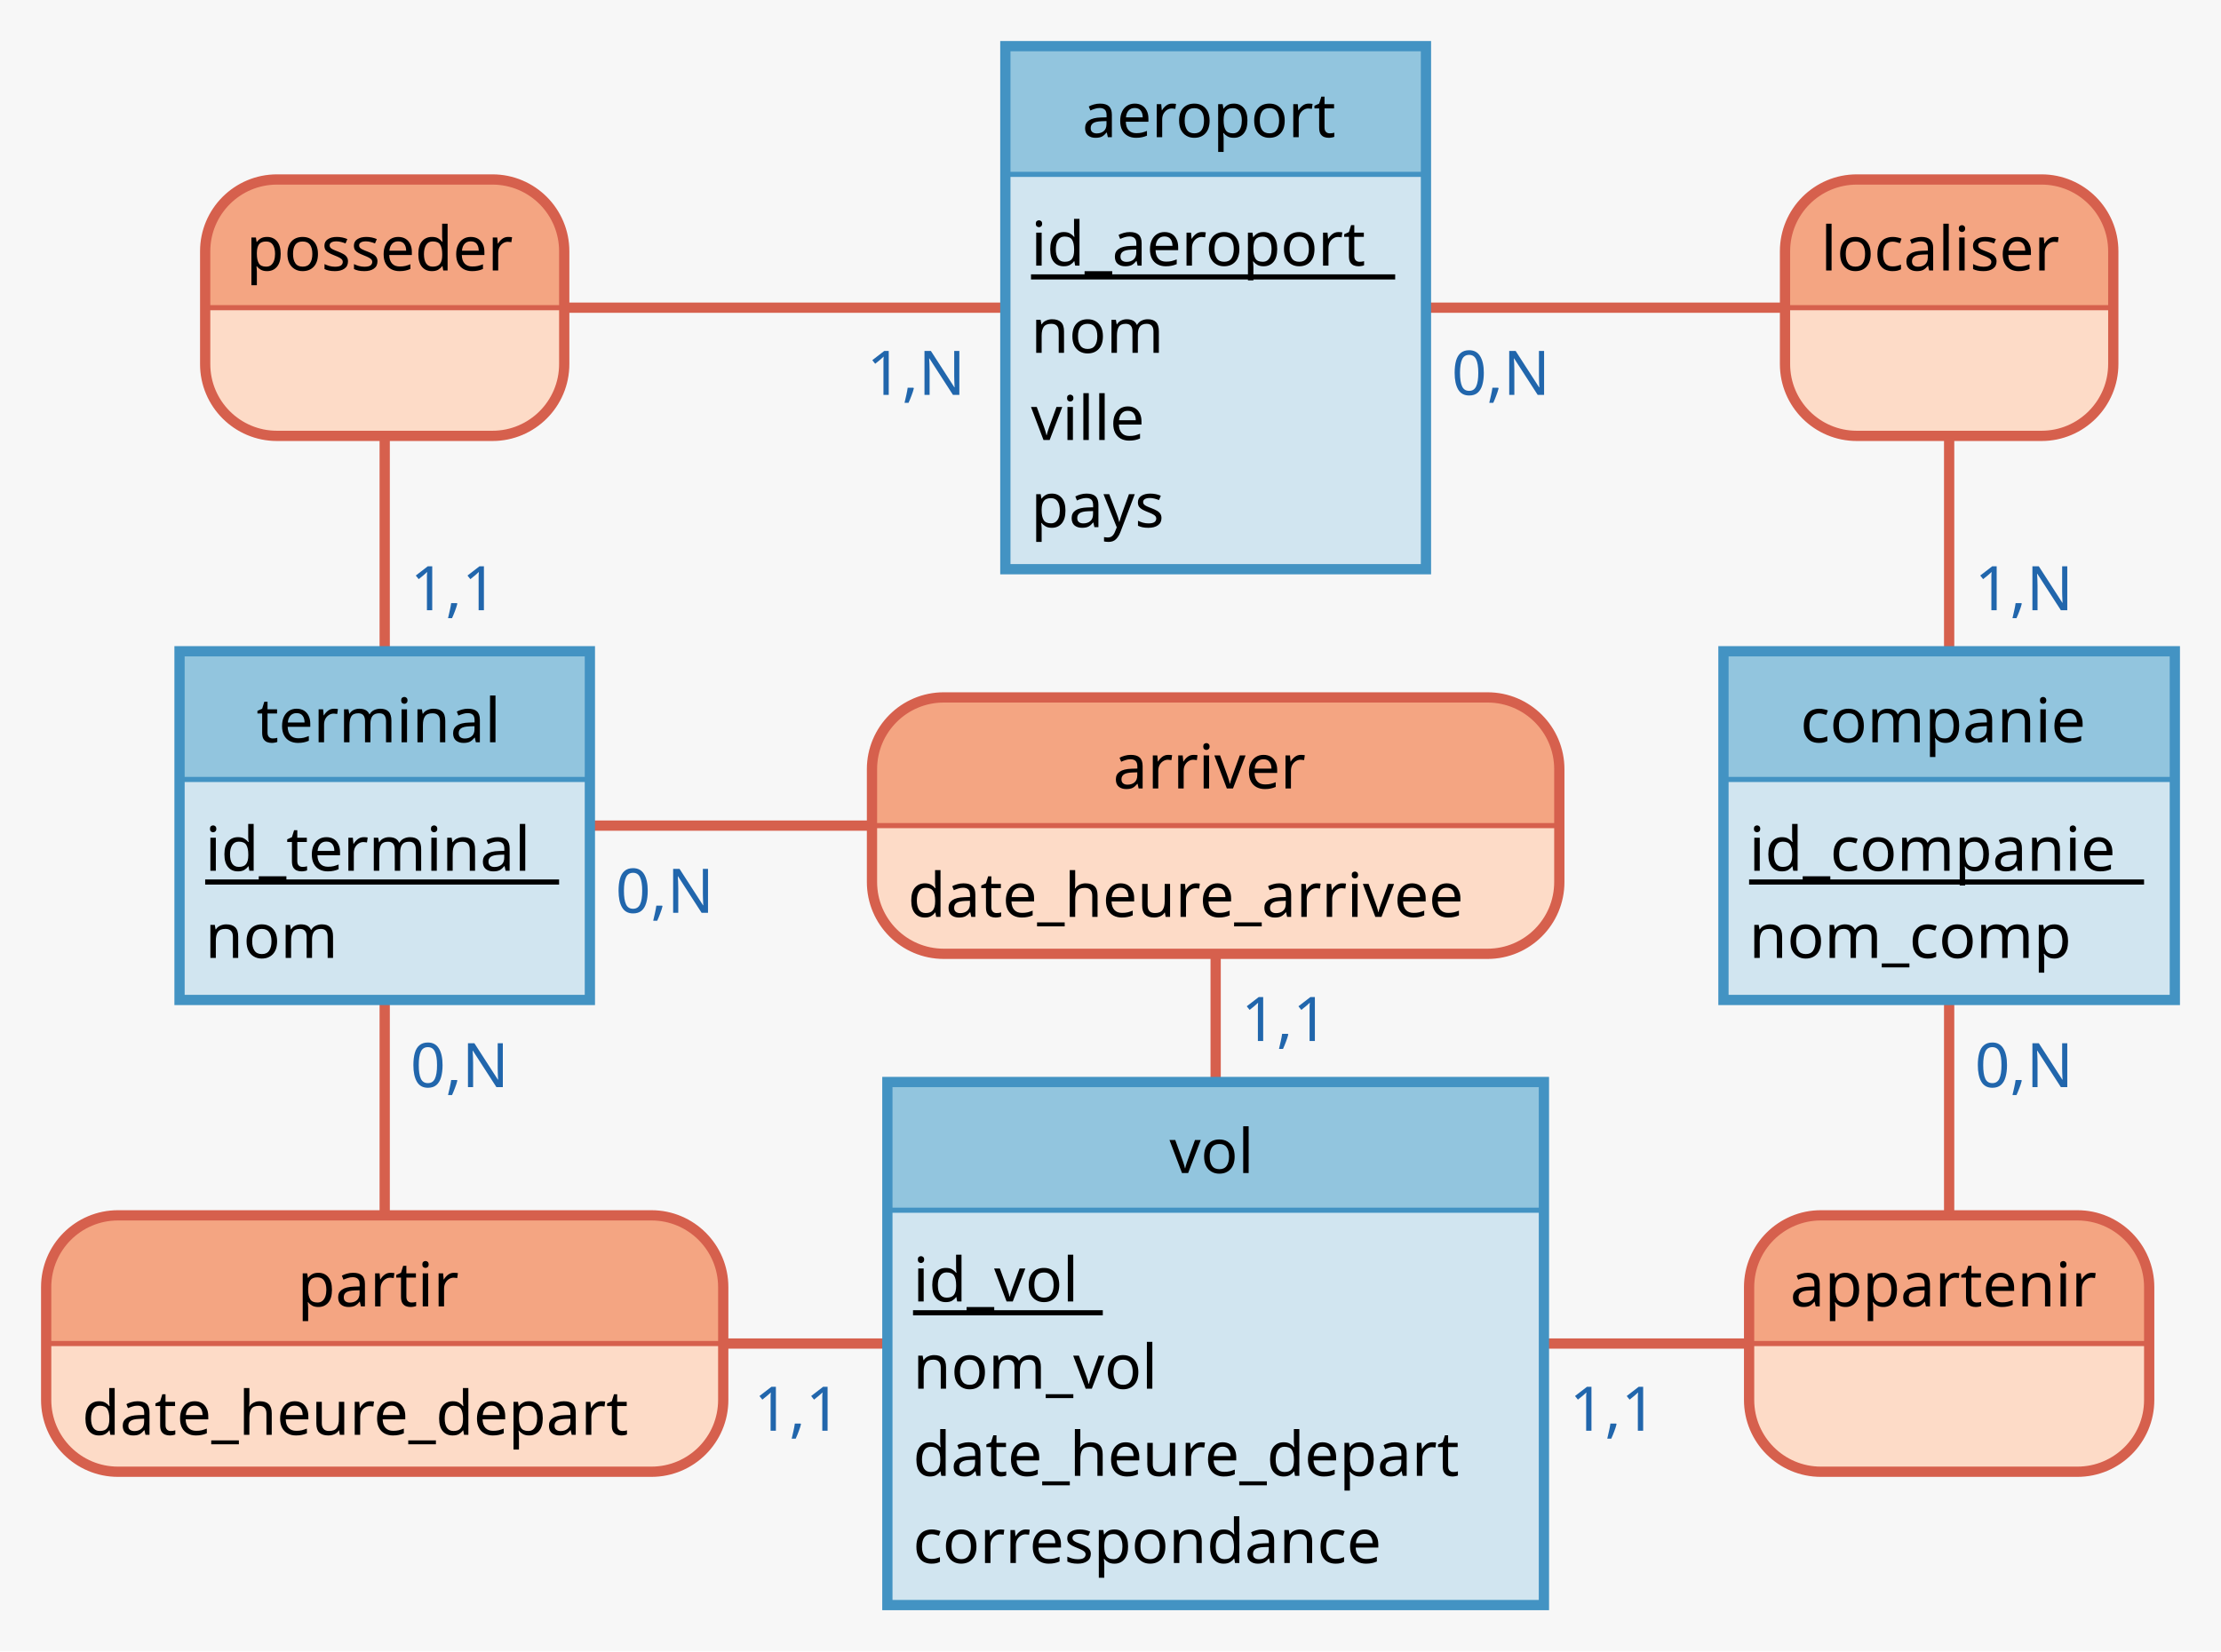
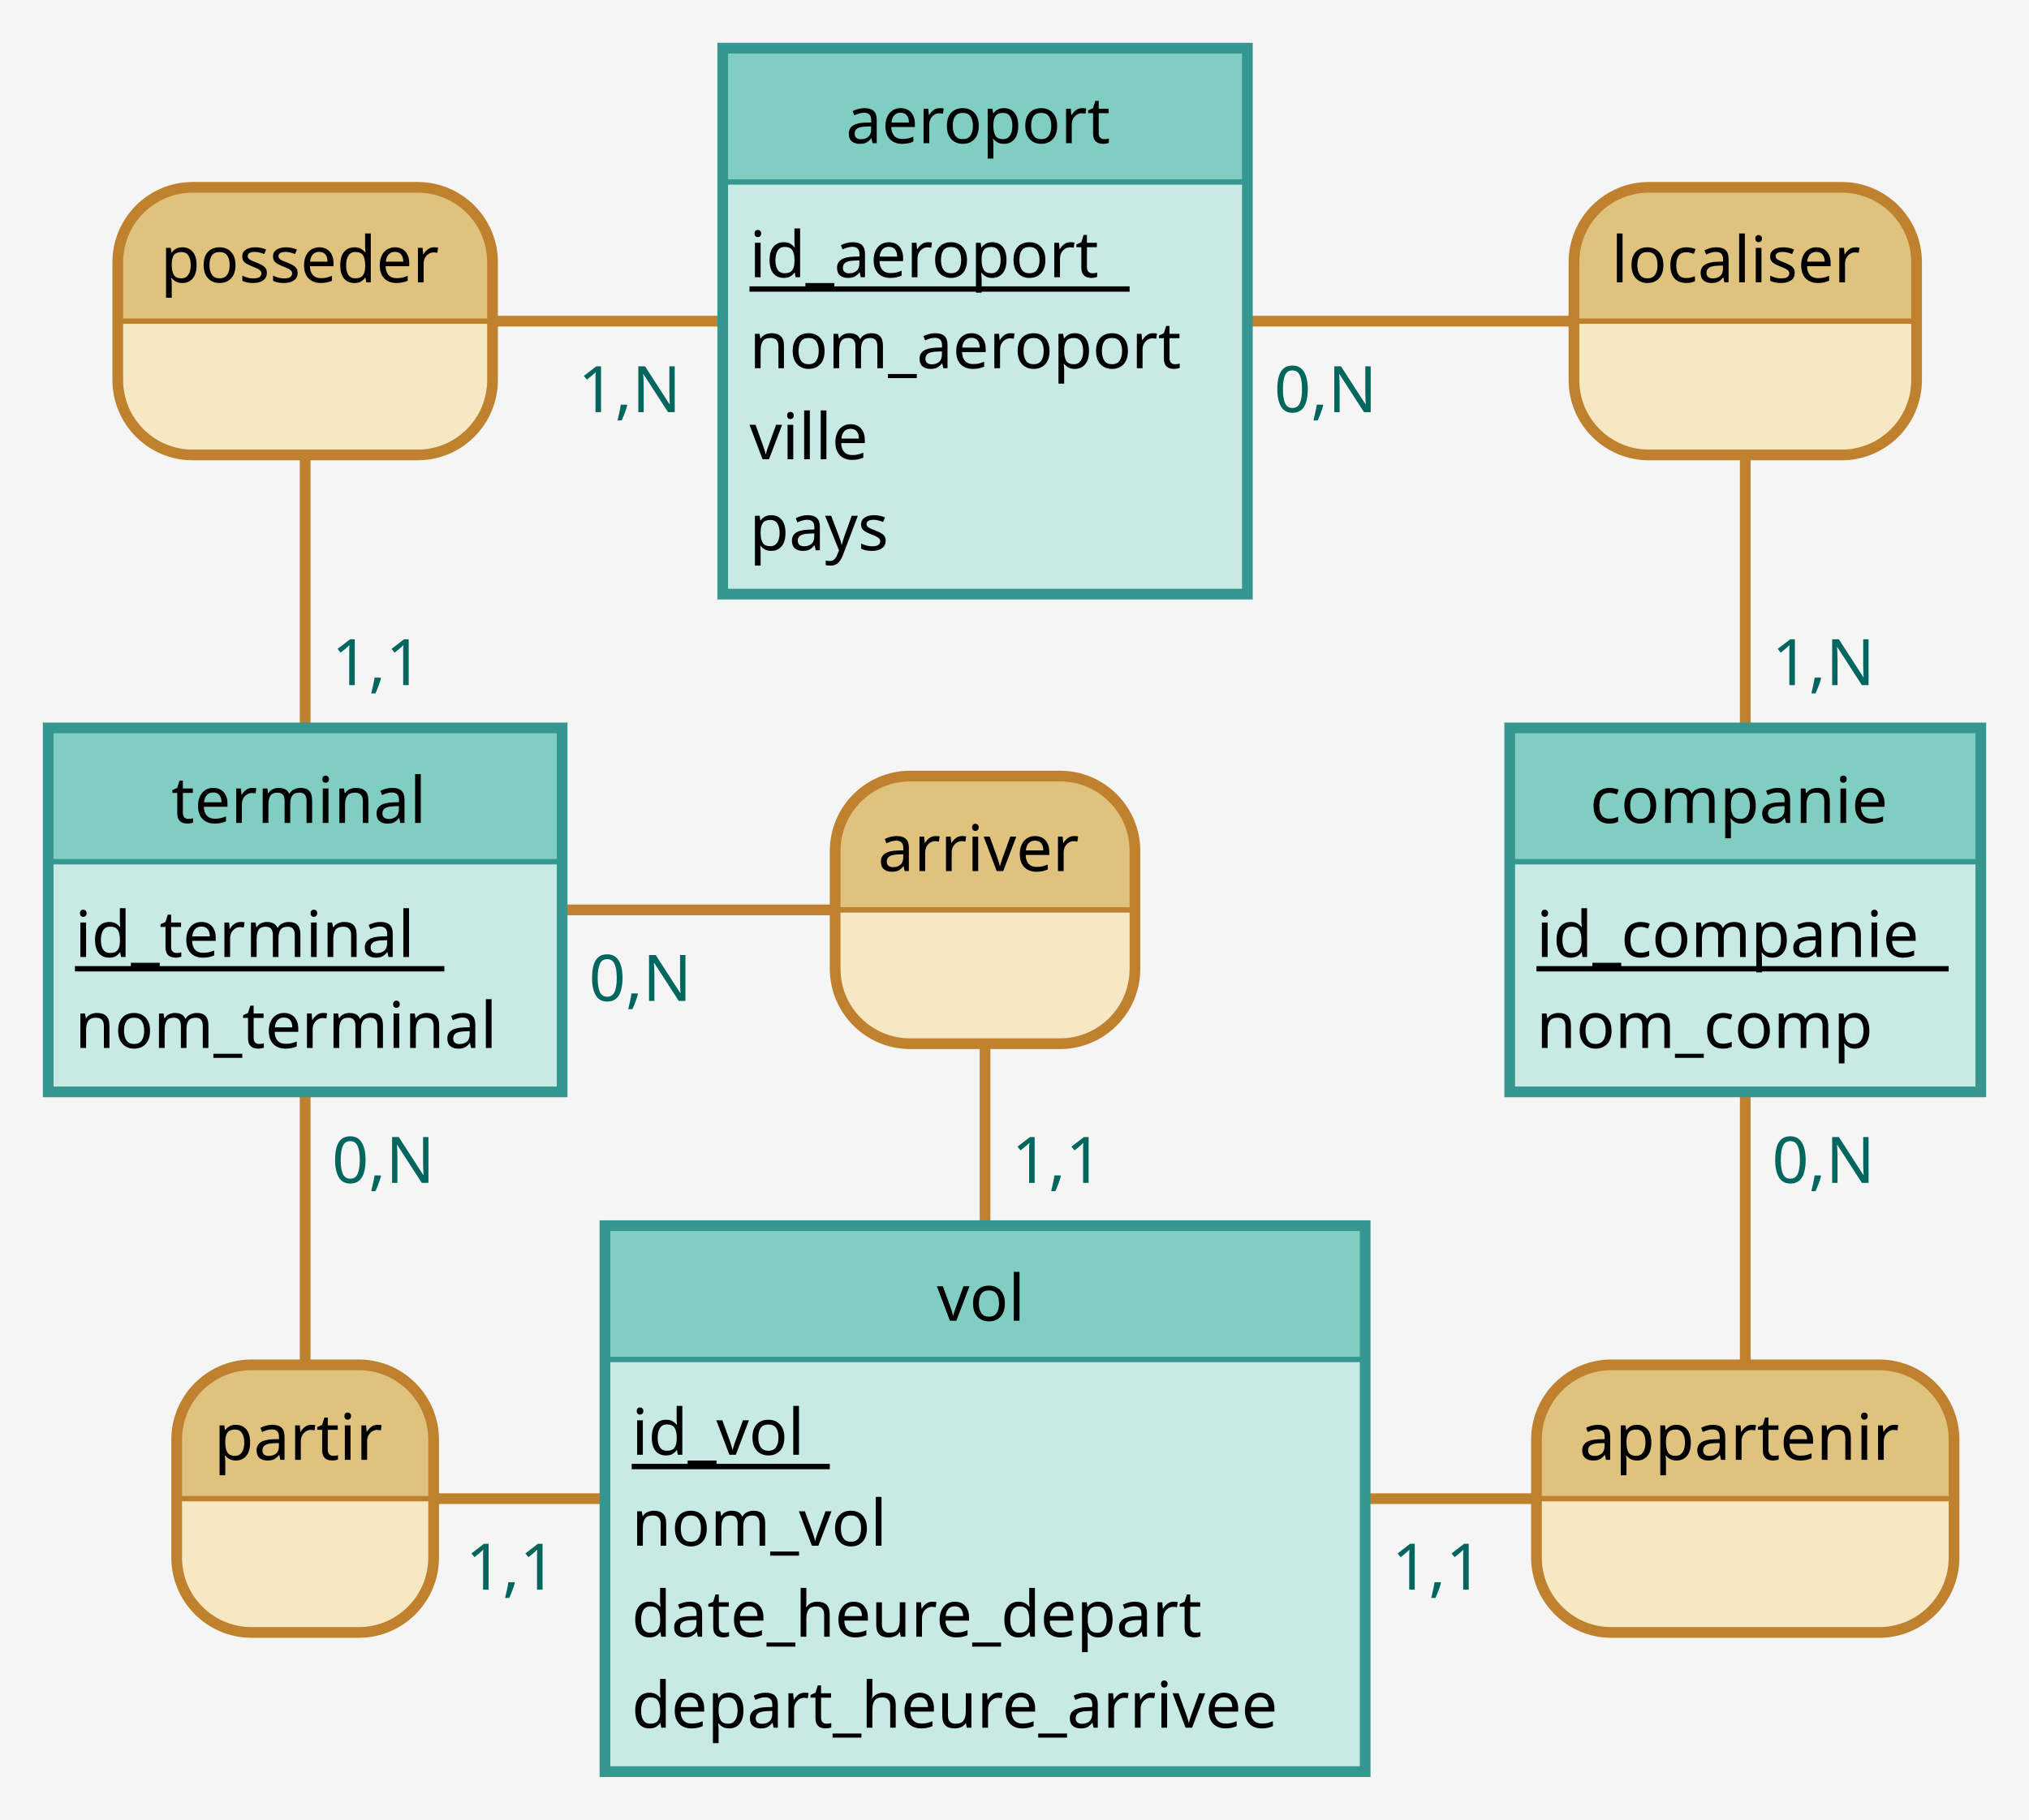
- <svg xmlns="http://www.w3.org/2000/svg" width="433" height="322" viewBox="0 0 433 322">
-   <rect x="0" y="0" width="433" height="322" fill="#f7f7f7" stroke="none" stroke-width="0" />
+ <svg xmlns="http://www.w3.org/2000/svg" width="379" height="340" viewBox="0 0 379 340">
+   <rect x="0" y="0" width="379" height="340" fill="#f5f5f5" stroke="none" stroke-width="0" />
  <g>
-     <line x1="237" y1="60" x2="75" y2="60" stroke="#d6604d" stroke-width="2" />
-     <line x1="75" y1="161" x2="75" y2="60" stroke="#d6604d" stroke-width="2" />
+     <line x1="184" y1="60" x2="57" y2="60" stroke="#bf812d" stroke-width="2" />
+     <line x1="57" y1="170" x2="57" y2="60" stroke="#bf812d" stroke-width="2" />
    <g>
-       <path d="M96 35 a14 14 90 0 1 14 14 V60 h-70 V49 a14 14 90 0 1 14 -14" fill="#f4a582" stroke="#f4a582" stroke-width="0" />
-       <path d="M110 60 v11 a14 14 90 0 1 -14 14 H54 a14 14 90 0 1 -14 -14 V60 H70" fill="#fddbc7" stroke="#fddbc7" stroke-width="0" />
-       <rect x="40" y="35" width="70" height="50" fill="none" rx="14" stroke="#d6604d" stroke-width="2" />
-       <line x1="40" y1="60" x2="110" y2="60" stroke="#d6604d" stroke-width="1" />
-       <text x="48" y="52.75" fill="#000000" font-family="Verdana" font-size="12">posseder</text>
+       <path d="M78 35 a14 14 90 0 1 14 14 V60 h-70 V49 a14 14 90 0 1 14 -14" fill="#dfc27d" stroke="#dfc27d" stroke-width="0" />
+       <path d="M92 60 v11 a14 14 90 0 1 -14 14 H36 a14 14 90 0 1 -14 -14 V60 H70" fill="#f6e8c3" stroke="#f6e8c3" stroke-width="0" />
+       <rect x="22" y="35" width="70" height="50" fill="none" rx="14" stroke="#bf812d" stroke-width="2" />
+       <line x1="22" y1="60" x2="92" y2="60" stroke="#bf812d" stroke-width="1" />
+       <text x="30" y="52.75" fill="#000000" font-family="Verdana" font-size="12">posseder</text>
    </g>
-     <text x="169" y="77" fill="#2166ac" font-family="Verdana" font-size="12">1,N</text>
-     <text x="80" y="119" fill="#2166ac" font-family="Verdana" font-size="12">1,1</text>
+     <text x="108" y="77" fill="#01665e" font-family="Verdana" font-size="12">1,N</text>
+     <text x="62" y="128" fill="#01665e" font-family="Verdana" font-size="12">1,1</text>
  </g>
  <g>
-     <line x1="380" y1="161" x2="380" y2="60" stroke="#d6604d" stroke-width="2" />
-     <line x1="237" y1="60" x2="380" y2="60" stroke="#d6604d" stroke-width="2" />
+     <line x1="326" y1="170" x2="326" y2="60" stroke="#bf812d" stroke-width="2" />
+     <line x1="184" y1="60" x2="326" y2="60" stroke="#bf812d" stroke-width="2" />
    <g>
-       <path d="M398 35 a14 14 90 0 1 14 14 V60 h-64 V49 a14 14 90 0 1 14 -14" fill="#f4a582" stroke="#f4a582" stroke-width="0" />
-       <path d="M412 60 v11 a14 14 90 0 1 -14 14 H362 a14 14 90 0 1 -14 -14 V60 H64" fill="#fddbc7" stroke="#fddbc7" stroke-width="0" />
-       <rect x="348" y="35" width="64" height="50" fill="none" rx="14" stroke="#d6604d" stroke-width="2" />
-       <line x1="348" y1="60" x2="412" y2="60" stroke="#d6604d" stroke-width="1" />
-       <text x="355" y="52.75" fill="#000000" font-family="Verdana" font-size="12">localiser</text>
+       <path d="M344 35 a14 14 90 0 1 14 14 V60 h-64 V49 a14 14 90 0 1 14 -14" fill="#dfc27d" stroke="#dfc27d" stroke-width="0" />
+       <path d="M358 60 v11 a14 14 90 0 1 -14 14 H308 a14 14 90 0 1 -14 -14 V60 H64" fill="#f6e8c3" stroke="#f6e8c3" stroke-width="0" />
+       <rect x="294" y="35" width="64" height="50" fill="none" rx="14" stroke="#bf812d" stroke-width="2" />
+       <line x1="294" y1="60" x2="358" y2="60" stroke="#bf812d" stroke-width="1" />
+       <text x="301" y="52.75" fill="#000000" font-family="Verdana" font-size="12">localiser</text>
    </g>
-     <text x="385" y="119" fill="#2166ac" font-family="Verdana" font-size="12">1,N</text>
-     <text x="283" y="77" fill="#2166ac" font-family="Verdana" font-size="12">0,N</text>
+     <text x="331" y="128" fill="#01665e" font-family="Verdana" font-size="12">1,N</text>
+     <text x="238" y="77" fill="#01665e" font-family="Verdana" font-size="12">0,N</text>
  </g>
  <g>
-     <line x1="75" y1="161" x2="237" y2="161" stroke="#d6604d" stroke-width="2" />
-     <line x1="237" y1="262" x2="237" y2="161" stroke="#d6604d" stroke-width="2" />
+     <line x1="57" y1="170" x2="184" y2="170" stroke="#bf812d" stroke-width="2" />
+     <line x1="184" y1="280" x2="184" y2="170" stroke="#bf812d" stroke-width="2" />
    <g>
-       <path d="M290 136 a14 14 90 0 1 14 14 V161 h-134 V150 a14 14 90 0 1 14 -14" fill="#f4a582" stroke="#f4a582" stroke-width="0" />
-       <path d="M304 161 v11 a14 14 90 0 1 -14 14 H184 a14 14 90 0 1 -14 -14 V161 H134" fill="#fddbc7" stroke="#fddbc7" stroke-width="0" />
-       <rect x="170" y="136" width="134" height="50" fill="none" rx="14" stroke="#d6604d" stroke-width="2" />
-       <line x1="170" y1="161" x2="304" y2="161" stroke="#d6604d" stroke-width="1" />
-       <text x="217" y="153.75" fill="#000000" font-family="Verdana" font-size="12">arriver</text>
-       <text x="177" y="178.8" fill="#000000" font-family="Verdana" font-size="12">date_heure_arrivee</text>
+       <path d="M198 145 a14 14 90 0 1 14 14 V170 h-56 V159 a14 14 90 0 1 14 -14" fill="#dfc27d" stroke="#dfc27d" stroke-width="0" />
+       <path d="M212 170 v11 a14 14 90 0 1 -14 14 H170 a14 14 90 0 1 -14 -14 V170 H56" fill="#f6e8c3" stroke="#f6e8c3" stroke-width="0" />
+       <rect x="156" y="145" width="56" height="50" fill="none" rx="14" stroke="#bf812d" stroke-width="2" />
+       <line x1="156" y1="170" x2="212" y2="170" stroke="#bf812d" stroke-width="1" />
+       <text x="164" y="162.75" fill="#000000" font-family="Verdana" font-size="12">arriver</text>
    </g>
-     <text x="120" y="178" fill="#2166ac" font-family="Verdana" font-size="12">0,N</text>
-     <text x="242" y="203" fill="#2166ac" font-family="Verdana" font-size="12">1,1</text>
+     <text x="110" y="187" fill="#01665e" font-family="Verdana" font-size="12">0,N</text>
+     <text x="189" y="221" fill="#01665e" font-family="Verdana" font-size="12">1,1</text>
  </g>
  <g>
-     <line x1="75" y1="161" x2="75" y2="262" stroke="#d6604d" stroke-width="2" />
-     <line x1="237" y1="262" x2="75" y2="262" stroke="#d6604d" stroke-width="2" />
+     <line x1="57" y1="170" x2="57" y2="280" stroke="#bf812d" stroke-width="2" />
+     <line x1="184" y1="280" x2="57" y2="280" stroke="#bf812d" stroke-width="2" />
    <g>
-       <path d="M127 237 a14 14 90 0 1 14 14 V262 h-132 V251 a14 14 90 0 1 14 -14" fill="#f4a582" stroke="#f4a582" stroke-width="0" />
-       <path d="M141 262 v11 a14 14 90 0 1 -14 14 H23 a14 14 90 0 1 -14 -14 V262 H132" fill="#fddbc7" stroke="#fddbc7" stroke-width="0" />
-       <rect x="9" y="237" width="132" height="50" fill="none" rx="14" stroke="#d6604d" stroke-width="2" />
-       <line x1="9" y1="262" x2="141" y2="262" stroke="#d6604d" stroke-width="1" />
-       <text x="58" y="254.75" fill="#000000" font-family="Verdana" font-size="12">partir</text>
-       <text x="16" y="279.8" fill="#000000" font-family="Verdana" font-size="12">date_heure_depart</text>
+       <path d="M67 255 a14 14 90 0 1 14 14 V280 h-48 V269 a14 14 90 0 1 14 -14" fill="#dfc27d" stroke="#dfc27d" stroke-width="0" />
+       <path d="M81 280 v11 a14 14 90 0 1 -14 14 H47 a14 14 90 0 1 -14 -14 V280 H48" fill="#f6e8c3" stroke="#f6e8c3" stroke-width="0" />
+       <rect x="33" y="255" width="48" height="50" fill="none" rx="14" stroke="#bf812d" stroke-width="2" />
+       <line x1="33" y1="280" x2="81" y2="280" stroke="#bf812d" stroke-width="1" />
+       <text x="40" y="272.75" fill="#000000" font-family="Verdana" font-size="12">partir</text>
    </g>
-     <text x="80" y="212" fill="#2166ac" font-family="Verdana" font-size="12">0,N</text>
-     <text x="147" y="279" fill="#2166ac" font-family="Verdana" font-size="12">1,1</text>
+     <text x="62" y="221" fill="#01665e" font-family="Verdana" font-size="12">0,N</text>
+     <text x="87" y="297" fill="#01665e" font-family="Verdana" font-size="12">1,1</text>
  </g>
  <g>
-     <line x1="380" y1="161" x2="380" y2="262" stroke="#d6604d" stroke-width="2" />
-     <line x1="237" y1="262" x2="380" y2="262" stroke="#d6604d" stroke-width="2" />
+     <line x1="326" y1="170" x2="326" y2="280" stroke="#bf812d" stroke-width="2" />
+     <line x1="184" y1="280" x2="326" y2="280" stroke="#bf812d" stroke-width="2" />
    <g>
-       <path d="M405 237 a14 14 90 0 1 14 14 V262 h-78 V251 a14 14 90 0 1 14 -14" fill="#f4a582" stroke="#f4a582" stroke-width="0" />
-       <path d="M419 262 v11 a14 14 90 0 1 -14 14 H355 a14 14 90 0 1 -14 -14 V262 H78" fill="#fddbc7" stroke="#fddbc7" stroke-width="0" />
-       <rect x="341" y="237" width="78" height="50" fill="none" rx="14" stroke="#d6604d" stroke-width="2" />
-       <line x1="341" y1="262" x2="419" y2="262" stroke="#d6604d" stroke-width="1" />
-       <text x="349" y="254.75" fill="#000000" font-family="Verdana" font-size="12">appartenir</text>
+       <path d="M351 255 a14 14 90 0 1 14 14 V280 h-78 V269 a14 14 90 0 1 14 -14" fill="#dfc27d" stroke="#dfc27d" stroke-width="0" />
+       <path d="M365 280 v11 a14 14 90 0 1 -14 14 H301 a14 14 90 0 1 -14 -14 V280 H78" fill="#f6e8c3" stroke="#f6e8c3" stroke-width="0" />
+       <rect x="287" y="255" width="78" height="50" fill="none" rx="14" stroke="#bf812d" stroke-width="2" />
+       <line x1="287" y1="280" x2="365" y2="280" stroke="#bf812d" stroke-width="1" />
+       <text x="295" y="272.75" fill="#000000" font-family="Verdana" font-size="12">appartenir</text>
    </g>
-     <text x="385" y="212" fill="#2166ac" font-family="Verdana" font-size="12">0,N</text>
-     <text x="306" y="279" fill="#2166ac" font-family="Verdana" font-size="12">1,1</text>
+     <text x="331" y="221" fill="#01665e" font-family="Verdana" font-size="12">0,N</text>
+     <text x="260" y="297" fill="#01665e" font-family="Verdana" font-size="12">1,1</text>
  </g>
  <g>
    <g>
-       <rect x="196" y="9" width="82" height="25" fill="#92c5de" stroke="none" stroke-width="0" opacity="1" />
-       <rect x="196" y="34" width="82" height="77" fill="#d1e5f0" stroke="none" stroke-width="0" opacity="1" />
-       <rect x="196" y="9" width="82" height="102" fill="none" stroke="#4393c3" stroke-width="2" opacity="1" />
-       <line x1="196" y1="34" x2="278" y2="34" stroke="#4393c3" stroke-width="1" />
+       <rect x="135" y="9" width="98" height="25" fill="#80cdc1" stroke="none" stroke-width="0" opacity="1" />
+       <rect x="135" y="34" width="98" height="77" fill="#c7eae5" stroke="none" stroke-width="0" opacity="1" />
+       <rect x="135" y="9" width="98" height="102" fill="none" stroke="#35978f" stroke-width="2" opacity="1" />
+       <line x1="135" y1="34" x2="233" y2="34" stroke="#35978f" stroke-width="1" />
    </g>
-     <text x="211" y="26.75" fill="#000000" font-family="Verdana" font-size="12">aeroport</text>
-     <text x="201" y="51.8" fill="#000000" font-family="Verdana" font-size="12">id_aeroport</text>
-     <line x1="201" y1="54" x2="272" y2="54" stroke="#000000" stroke-width="1" />
-     <text x="201" y="68.8" fill="#000000" font-family="Verdana" font-size="12">nom</text>
-     <text x="201" y="85.8" fill="#000000" font-family="Verdana" font-size="12">ville</text>
-     <text x="201" y="102.8" fill="#000000" font-family="Verdana" font-size="12">pays</text>
+     <text x="158" y="26.75" fill="#000000" font-family="Verdana" font-size="12">aeroport</text>
+     <text x="140" y="51.8" fill="#000000" font-family="Verdana" font-size="12">id_aeroport</text>
+     <line x1="140" y1="54" x2="211" y2="54" stroke="#000000" stroke-width="1" />
+     <text x="140" y="68.8" fill="#000000" font-family="Verdana" font-size="12">nom_aeroport</text>
+     <text x="140" y="85.8" fill="#000000" font-family="Verdana" font-size="12">ville</text>
+     <text x="140" y="102.8" fill="#000000" font-family="Verdana" font-size="12">pays</text>
  </g>
  <g>
    <g>
-       <rect x="35" y="127" width="80" height="25" fill="#92c5de" stroke="none" stroke-width="0" opacity="1" />
-       <rect x="35" y="152" width="80" height="43" fill="#d1e5f0" stroke="none" stroke-width="0" opacity="1" />
-       <rect x="35" y="127" width="80" height="68" fill="none" stroke="#4393c3" stroke-width="2" opacity="1" />
-       <line x1="35" y1="152" x2="115" y2="152" stroke="#4393c3" stroke-width="1" />
+       <rect x="9" y="136" width="96" height="25" fill="#80cdc1" stroke="none" stroke-width="0" opacity="1" />
+       <rect x="9" y="161" width="96" height="43" fill="#c7eae5" stroke="none" stroke-width="0" opacity="1" />
+       <rect x="9" y="136" width="96" height="68" fill="none" stroke="#35978f" stroke-width="2" opacity="1" />
+       <line x1="9" y1="161" x2="105" y2="161" stroke="#35978f" stroke-width="1" />
    </g>
-     <text x="50" y="144.75" fill="#000000" font-family="Verdana" font-size="12">terminal</text>
-     <text x="40" y="169.8" fill="#000000" font-family="Verdana" font-size="12">id_terminal</text>
-     <line x1="40" y1="172" x2="109" y2="172" stroke="#000000" stroke-width="1" />
-     <text x="40" y="186.8" fill="#000000" font-family="Verdana" font-size="12">nom</text>
+     <text x="32" y="153.75" fill="#000000" font-family="Verdana" font-size="12">terminal</text>
+     <text x="14" y="178.8" fill="#000000" font-family="Verdana" font-size="12">id_terminal</text>
+     <line x1="14" y1="181" x2="83" y2="181" stroke="#000000" stroke-width="1" />
+     <text x="14" y="195.8" fill="#000000" font-family="Verdana" font-size="12">nom_terminal</text>
  </g>
  <g>
    <g>
-       <rect x="336" y="127" width="88" height="25" fill="#92c5de" stroke="none" stroke-width="0" opacity="1" />
-       <rect x="336" y="152" width="88" height="43" fill="#d1e5f0" stroke="none" stroke-width="0" opacity="1" />
-       <rect x="336" y="127" width="88" height="68" fill="none" stroke="#4393c3" stroke-width="2" opacity="1" />
-       <line x1="336" y1="152" x2="424" y2="152" stroke="#4393c3" stroke-width="1" />
+       <rect x="282" y="136" width="88" height="25" fill="#80cdc1" stroke="none" stroke-width="0" opacity="1" />
+       <rect x="282" y="161" width="88" height="43" fill="#c7eae5" stroke="none" stroke-width="0" opacity="1" />
+       <rect x="282" y="136" width="88" height="68" fill="none" stroke="#35978f" stroke-width="2" opacity="1" />
+       <line x1="282" y1="161" x2="370" y2="161" stroke="#35978f" stroke-width="1" />
    </g>
-     <text x="351" y="144.75" fill="#000000" font-family="Verdana" font-size="12">companie</text>
-     <text x="341" y="169.8" fill="#000000" font-family="Verdana" font-size="12">id_companie</text>
-     <line x1="341" y1="172" x2="418" y2="172" stroke="#000000" stroke-width="1" />
-     <text x="341" y="186.8" fill="#000000" font-family="Verdana" font-size="12">nom_comp</text>
+     <text x="297" y="153.75" fill="#000000" font-family="Verdana" font-size="12">companie</text>
+     <text x="287" y="178.8" fill="#000000" font-family="Verdana" font-size="12">id_companie</text>
+     <line x1="287" y1="181" x2="364" y2="181" stroke="#000000" stroke-width="1" />
+     <text x="287" y="195.8" fill="#000000" font-family="Verdana" font-size="12">nom_comp</text>
  </g>
  <g>
    <g>
-       <rect x="173" y="211" width="128" height="25" fill="#92c5de" stroke="none" stroke-width="0" opacity="1" />
-       <rect x="173" y="236" width="128" height="77" fill="#d1e5f0" stroke="none" stroke-width="0" opacity="1" />
-       <rect x="173" y="211" width="128" height="102" fill="none" stroke="#4393c3" stroke-width="2" opacity="1" />
-       <line x1="173" y1="236" x2="301" y2="236" stroke="#4393c3" stroke-width="1" />
+       <rect x="113" y="229" width="142" height="25" fill="#80cdc1" stroke="none" stroke-width="0" opacity="1" />
+       <rect x="113" y="254" width="142" height="77" fill="#c7eae5" stroke="none" stroke-width="0" opacity="1" />
+       <rect x="113" y="229" width="142" height="102" fill="none" stroke="#35978f" stroke-width="2" opacity="1" />
+       <line x1="113" y1="254" x2="255" y2="254" stroke="#35978f" stroke-width="1" />
    </g>
-     <text x="228" y="228.75" fill="#000000" font-family="Verdana" font-size="12">vol</text>
-     <text x="178" y="253.8" fill="#000000" font-family="Verdana" font-size="12">id_vol</text>
-     <line x1="178" y1="256" x2="215" y2="256" stroke="#000000" stroke-width="1" />
-     <text x="178" y="270.8" fill="#000000" font-family="Verdana" font-size="12">nom_vol</text>
-     <text x="178" y="287.8" fill="#000000" font-family="Verdana" font-size="12">date_heure_depart</text>
-     <text x="178" y="304.8" fill="#000000" font-family="Verdana" font-size="12">correspondance</text>
+     <text x="175" y="246.75" fill="#000000" font-family="Verdana" font-size="12">vol</text>
+     <text x="118" y="271.8" fill="#000000" font-family="Verdana" font-size="12">id_vol</text>
+     <line x1="118" y1="274" x2="155" y2="274" stroke="#000000" stroke-width="1" />
+     <text x="118" y="288.8" fill="#000000" font-family="Verdana" font-size="12">nom_vol</text>
+     <text x="118" y="305.8" fill="#000000" font-family="Verdana" font-size="12">date_heure_depart</text>
+     <text x="118" y="322.8" fill="#000000" font-family="Verdana" font-size="12">depart_heure_arrivee</text>
  </g>
</svg>
